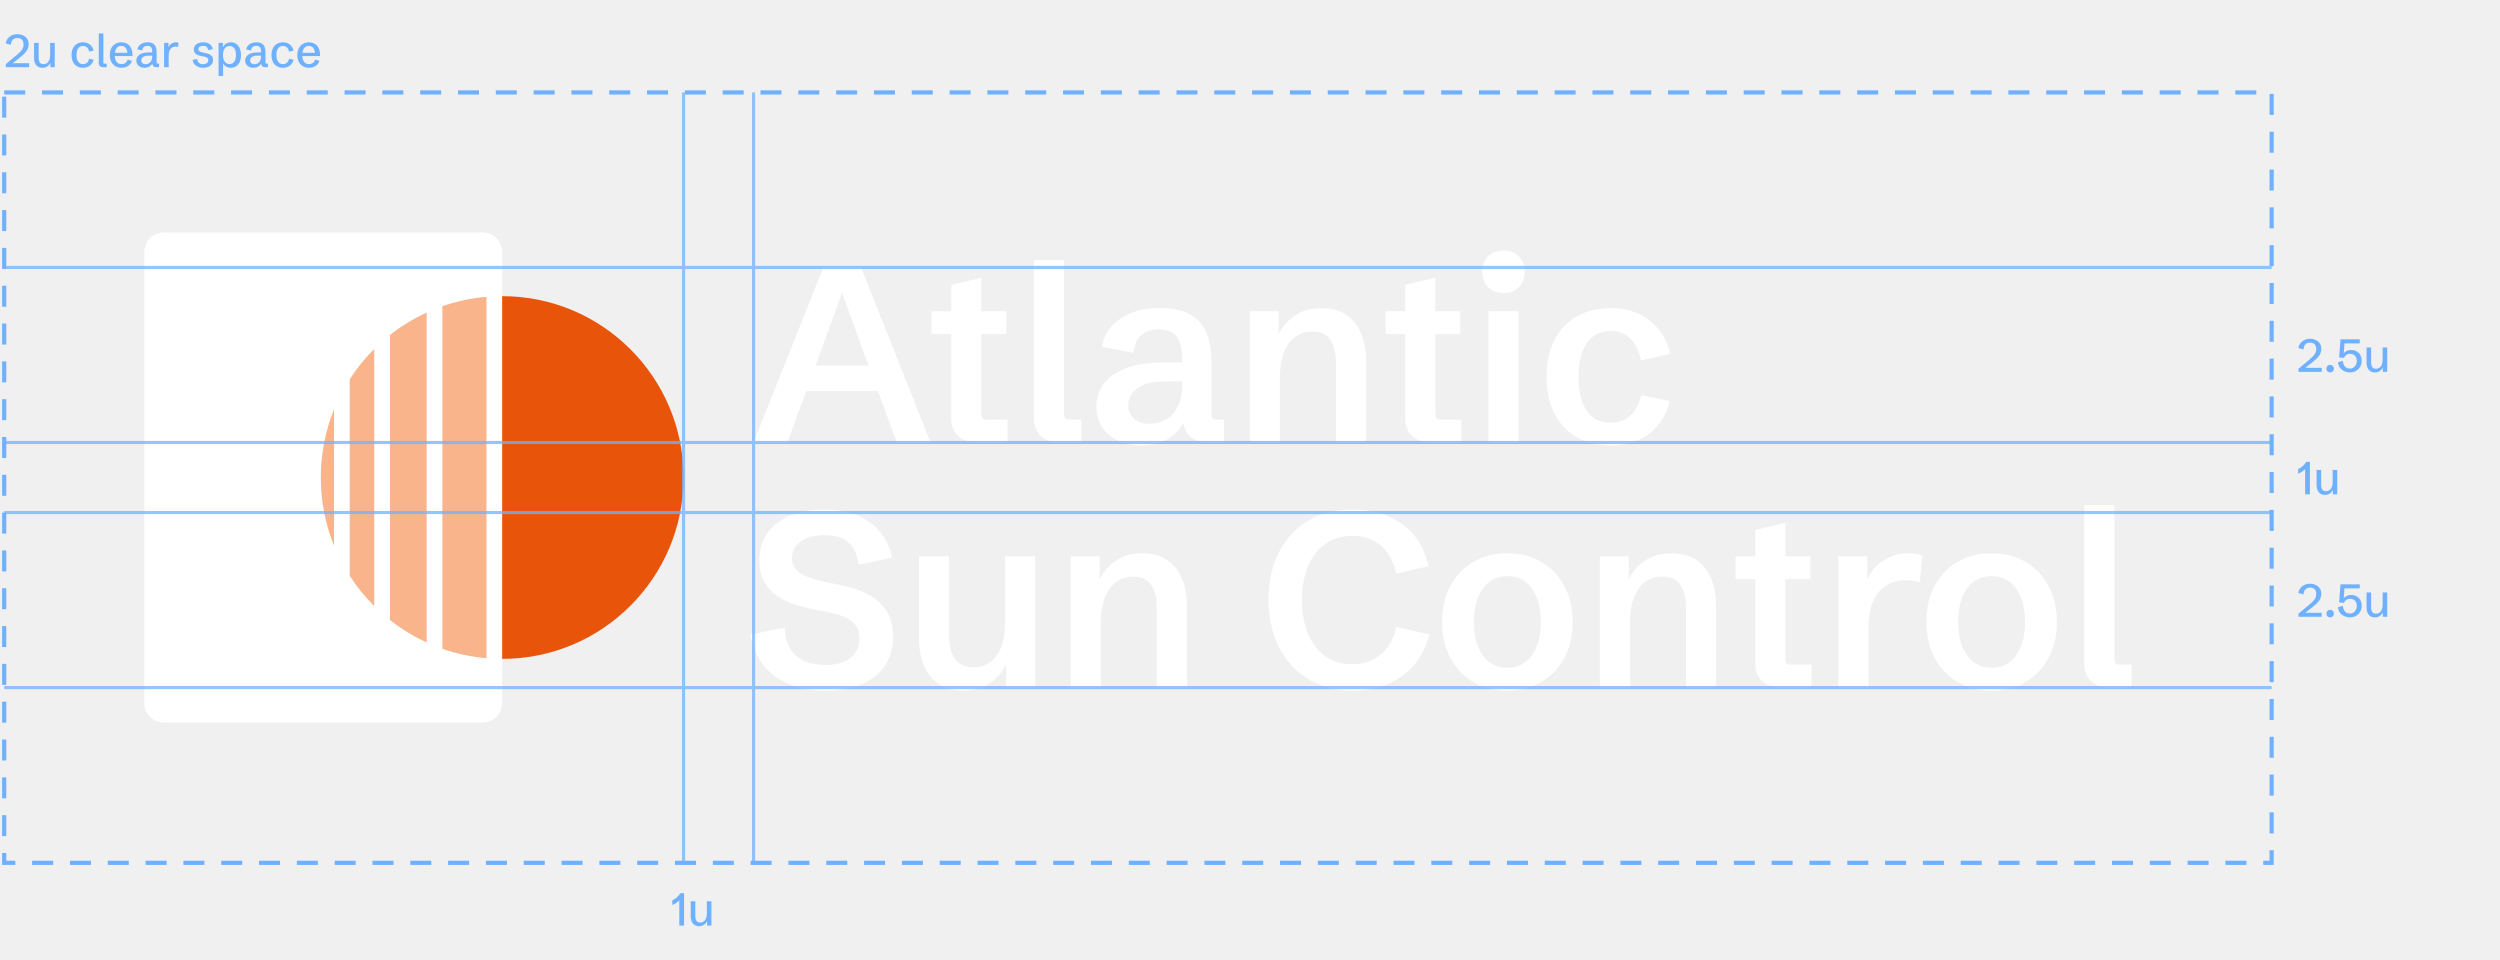
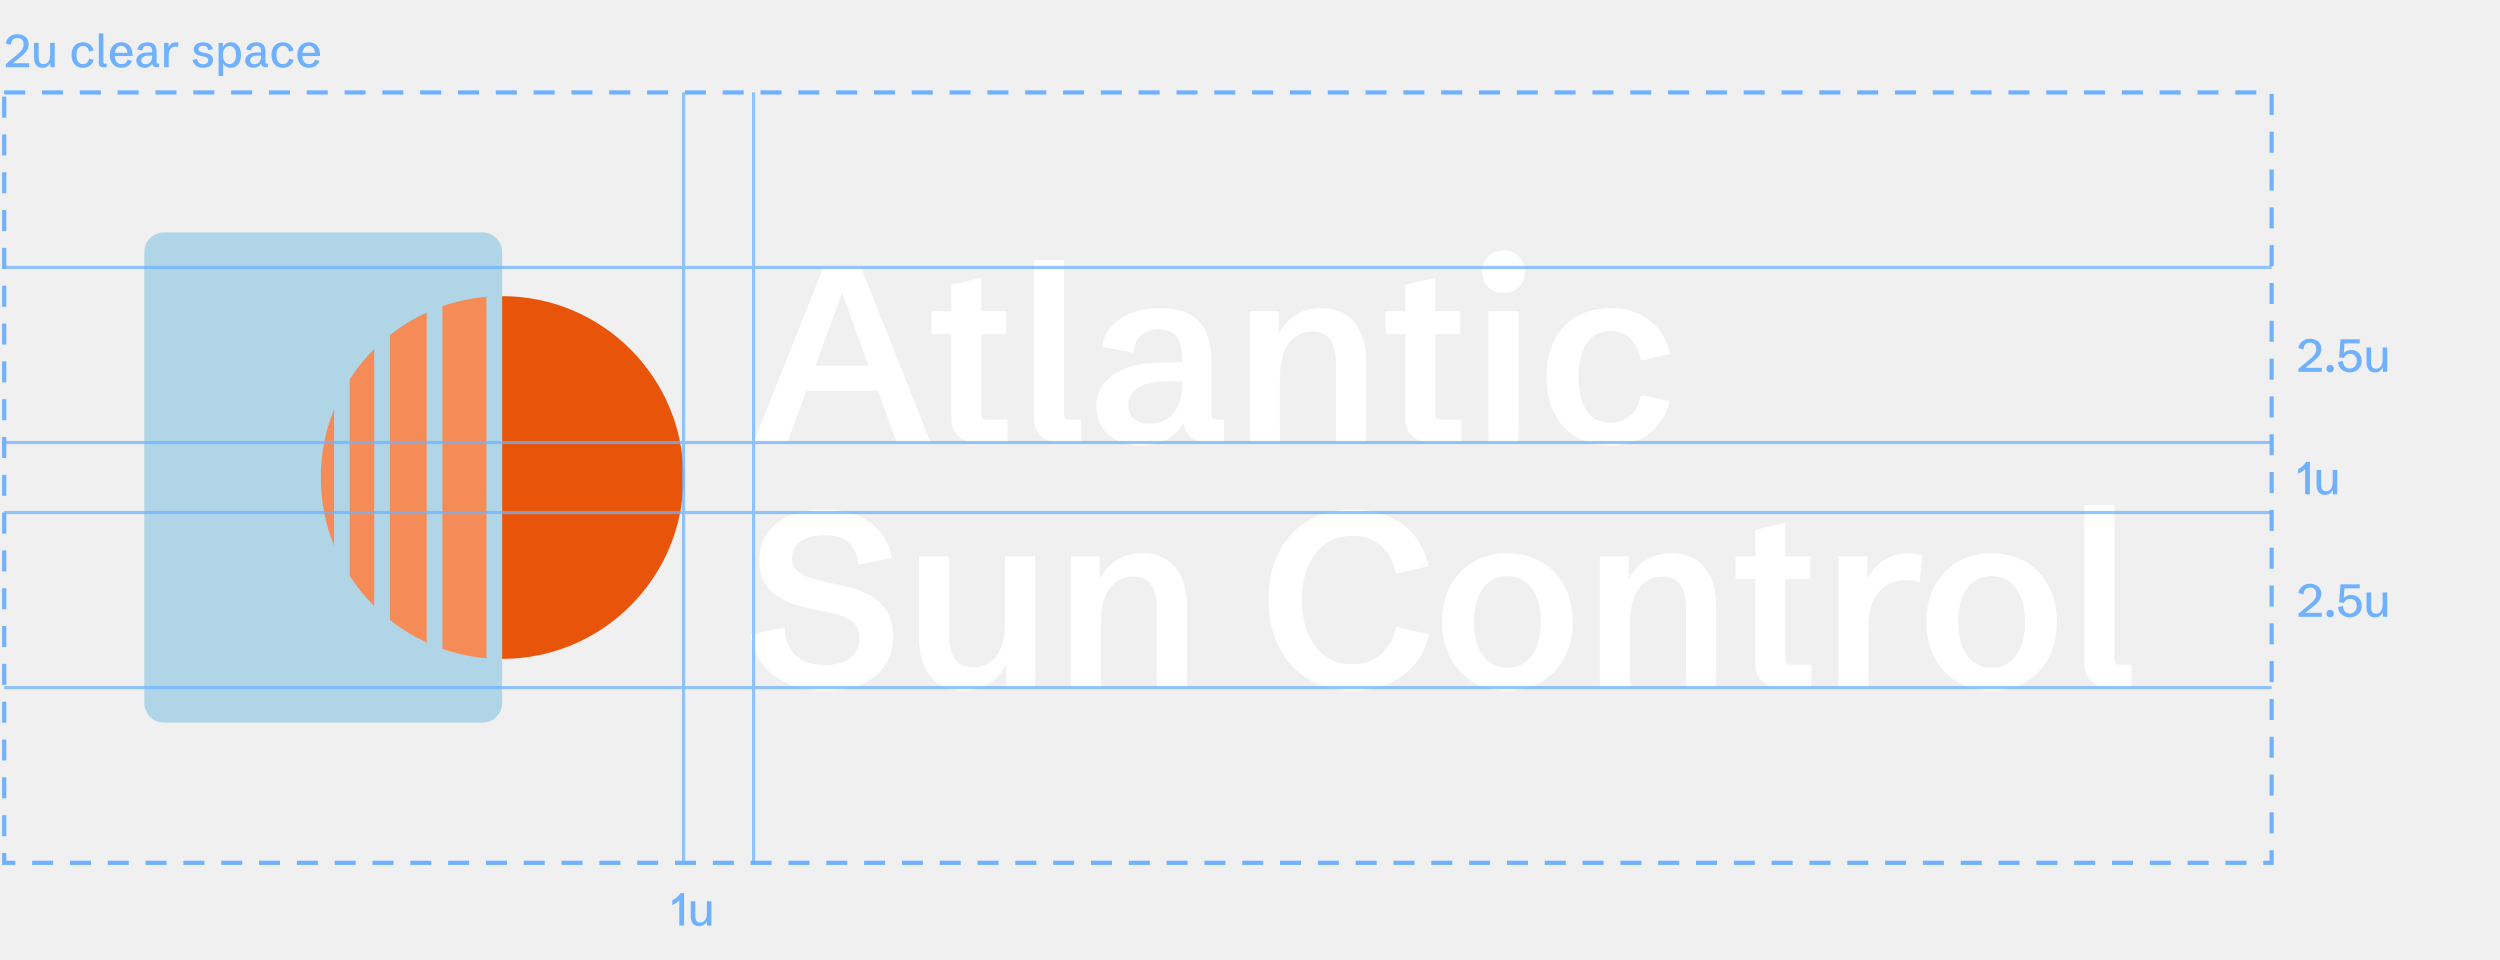
<svg xmlns="http://www.w3.org/2000/svg" width="1190.0" height="456.7" viewBox="-68.7 -127.3 1190.0 456.7" role="img" aria-label="Spacing of option 1">
  <path fill="#E8540A" d="M256.67 100C256.67 147.68 218.01 186.33 170.33 186.33C122.65 186.33 84 147.68 84 100C84 52.32 122.65 13.67 170.33 13.67C218.01 13.67 256.67 52.32 256.67 100Z" />
-   <path fill="#FFFFFF" d="M9.33 -16.67H161C166.15 -16.67 170.33 -12.49 170.33 -7.33V207.33C170.33 212.49 166.15 216.67 161 216.67H9.33C4.18 216.67 0 212.49 0 207.33V-7.33C0 -12.49 4.18 -16.67 9.33 -16.67Z" />
-   <path fill="#F9B48C" d="M162.87 186.01C155.57 185.39 148.53 183.86 141.87 181.53V18.47C148.53 16.14 155.57 14.61 162.87 13.99V186.01ZM134.4 178.52C128.13 175.65 122.26 172.04 116.9 167.82V32.18C122.26 27.96 128.13 24.35 134.4 21.48V178.52ZM109.43 161.19C105.05 156.83 101.14 152 97.77 146.79V53.21C101.14 48 105.05 43.17 109.43 38.81V161.19ZM90.3 67.56V132.44C86.24 122.42 84 111.47 84 100C84 88.53 86.24 77.58 90.3 67.56Z" />
+   <path fill="#AFD5E6" d="M9.33 -16.67H161C166.15 -16.67 170.33 -12.49 170.33 -7.33V207.33C170.33 212.49 166.15 216.67 161 216.67H9.33C4.18 216.67 0 212.49 0 207.33V-7.33C0 -12.49 4.18 -16.67 9.33 -16.67Z" />
+   <path fill="#F58B57" d="M162.87 186.01C155.57 185.39 148.53 183.86 141.87 181.53V18.47C148.53 16.14 155.57 14.61 162.87 13.99V186.01ZM134.4 178.52C128.13 175.65 122.26 172.04 116.9 167.82V32.18C122.26 27.96 128.13 24.35 134.4 21.48V178.52ZM109.43 161.19C105.05 156.83 101.14 152 97.77 146.79V53.21C101.14 48 105.05 43.17 109.43 38.81V161.19ZM90.3 67.56V132.44C86.24 122.42 84 111.47 84 100C84 88.53 86.24 77.58 90.3 67.56Z" />
  <g fill="#FFFFFF">
    <path transform="translate(289.25 83.33)" d="M0.75 0 33.97 -83.33H51.91L85.01 0H68.92L42.88 -71.18L16.84 0ZM20.54 -24.54V-36.63H65.1V-24.54ZM107.23 0Q101.56 0 98.21 -3.04Q94.85 -6.08 94.85 -11.4V-51.62H85.47V-62.5H94.85V-75.06L109.14 -78.41V-62.5H121.06V-51.62H109.14V-14.12Q109.14 -12.15 109.69 -11.52Q110.24 -10.88 112.04 -10.88H121.59V0ZM146.64 0Q140.91 0 137.56 -3.04Q134.2 -6.08 134.2 -11.4V-86.81H148.55V-14.12Q148.55 -12.15 149.1 -11.52Q149.65 -10.88 151.45 -10.88H156.71V0ZM185.42 1.45Q179.34 1.45 174.48 -0.75Q169.62 -2.95 166.78 -7.15Q163.95 -11.34 163.95 -17.19Q163.95 -23.5 167.62 -28.21Q171.3 -32.93 178.5 -35.53Q185.71 -38.14 196.35 -38.14H205.73L204.69 -36.75V-40.28Q204.69 -46.99 202.14 -50.41Q199.59 -53.82 193.69 -53.82Q188.08 -53.82 185.07 -50.87Q182.06 -47.92 181.6 -42.71L166.61 -45.54Q167.36 -50.69 170.8 -54.86Q174.25 -59.03 180.21 -61.52Q186.17 -64 194.56 -64Q202.55 -64 207.93 -61.28Q213.31 -58.56 216 -52.86Q218.69 -47.16 218.69 -38.14V-14.12Q218.69 -12.15 219.24 -11.52Q219.79 -10.88 221.59 -10.88H224.71V0H217.25Q211.57 0 208.39 -3.04Q205.21 -6.08 205.21 -11.4V-14.93L207.64 -14.24Q206.83 -11.75 205.27 -9.03Q203.7 -6.31 201.1 -3.94Q198.5 -1.56 194.65 -0.06Q190.8 1.45 185.42 1.45ZM189.35 -8.91Q193.69 -8.91 197.19 -10.97Q200.69 -13.02 202.75 -17.27Q204.8 -21.53 204.8 -28.01V-29.05H196.59Q189.81 -29.05 186 -27.29Q182.18 -25.52 180.61 -22.95Q179.05 -20.37 179.05 -17.82Q179.05 -15.62 180.06 -13.57Q181.08 -11.52 183.33 -10.21Q185.59 -8.91 189.35 -8.91ZM236.98 0V-62.5H250.69V-48.21L250.29 -50.75Q253.01 -56.66 258.28 -60.3Q263.54 -63.95 271.06 -63.95Q278.07 -63.95 282.78 -60.79Q287.5 -57.64 289.9 -51.94Q292.3 -46.24 292.3 -38.6V0H277.95V-37.62Q277.95 -44.68 275.38 -48.76Q272.8 -52.84 266.72 -52.84Q259.72 -52.84 255.5 -47.16Q251.27 -41.49 251.27 -30.21V0ZM323.32 0Q317.65 0 314.29 -3.04Q310.94 -6.08 310.94 -11.4V-51.62H301.56V-62.5H310.94V-75.06L325.23 -78.41V-62.5H337.15V-51.62H325.23V-14.12Q325.23 -12.15 325.78 -11.52Q326.33 -10.88 328.12 -10.88H337.67V0ZM350.58 0V-62.5H364.87V0ZM357.7 -71.12Q353.24 -71.12 350.41 -73.96Q347.57 -76.79 347.57 -81.25Q347.57 -85.76 350.41 -88.57Q353.24 -91.38 357.7 -91.38Q362.21 -91.38 365.02 -88.57Q367.82 -85.76 367.82 -81.25Q367.82 -76.79 365.02 -73.96Q362.21 -71.12 357.7 -71.12ZM408.91 1.45Q399.42 1.45 392.53 -2.55Q385.65 -6.54 381.92 -13.89Q378.18 -21.24 378.18 -31.25Q378.18 -41.32 381.92 -48.67Q385.65 -56.02 392.53 -59.98Q399.42 -63.95 408.85 -63.95Q415.74 -63.95 421.53 -61.46Q427.31 -58.97 431.37 -54.11Q435.42 -49.25 437.04 -42.19L423.15 -39.06Q421.76 -45.95 418.08 -49.51Q414.41 -53.07 408.8 -53.07Q401.16 -53.07 397.28 -47.16Q393.4 -41.26 393.4 -31.13Q393.4 -21.01 397.25 -15.22Q401.1 -9.43 408.8 -9.43Q414.29 -9.43 418 -12.73Q421.7 -16.03 423.26 -22.57L436.81 -19.68Q435.53 -14.35 432.87 -10.39Q430.21 -6.42 426.48 -3.79Q422.74 -1.16 418.29 0.14Q413.83 1.45 408.91 1.45Z" />
    <path transform="translate(285.49 200.00)" d="M38.83 1.45Q29.4 1.45 21.82 -1.53Q14.24 -4.51 9.35 -10.47Q4.46 -16.44 3.01 -25.23L19.27 -28.53Q19.68 -19.73 24.59 -15.25Q29.51 -10.76 38.43 -10.76Q44.16 -10.76 47.77 -12.41Q51.39 -14.06 53.15 -16.93Q54.92 -19.79 54.92 -23.44Q54.92 -28.76 51.36 -31.51Q47.8 -34.26 41.9 -35.47L32.52 -37.38Q28.7 -38.14 24.33 -39.5Q19.97 -40.86 16.09 -43.37Q12.21 -45.89 9.75 -50.09Q7.29 -54.28 7.29 -60.65Q7.29 -68.75 11.46 -74.1Q15.62 -79.46 22.63 -82.12Q29.63 -84.78 38.08 -84.78Q46.93 -84.78 53.65 -82.06Q60.36 -79.34 64.67 -74.22Q68.98 -69.1 70.43 -61.81L54.46 -58.51Q53.99 -62.91 52.17 -66.06Q50.35 -69.21 46.99 -70.89Q43.63 -72.57 38.25 -72.57Q33.68 -72.57 30.21 -71.3Q26.74 -70.02 24.77 -67.56Q22.8 -65.1 22.8 -61.57Q22.8 -57.12 26.56 -54.6Q30.32 -52.08 37.67 -50.52L47.22 -48.5Q53.18 -47.28 58.59 -44.59Q64 -41.9 67.45 -37.01Q70.89 -32.12 70.89 -24.19Q70.89 -15.97 66.87 -10.21Q62.85 -4.46 55.64 -1.5Q48.44 1.45 38.83 1.45ZM104.34 1.45Q97.4 1.45 92.68 -1.71Q87.96 -4.86 85.59 -10.59Q83.22 -16.32 83.22 -23.9V-62.5H97.51V-25.46Q97.51 -17.88 100.23 -13.77Q102.95 -9.66 109.26 -9.66Q113.43 -9.66 116.78 -11.83Q120.14 -14 122.16 -18.69Q124.19 -23.38 124.19 -30.96V-62.5H138.54V0H124.77V-14.7L125.17 -12.09Q122.51 -5.96 117.22 -2.26Q111.92 1.45 104.34 1.45ZM155.5 0V-62.5H169.21V-48.21L168.81 -50.75Q171.53 -56.66 176.79 -60.3Q182.06 -63.95 189.58 -63.95Q196.59 -63.95 201.3 -60.79Q206.02 -57.64 208.42 -51.94Q210.82 -46.24 210.82 -38.6V0H196.47V-37.62Q196.47 -44.68 193.89 -48.76Q191.32 -52.84 185.24 -52.84Q178.24 -52.84 174.02 -47.16Q169.79 -41.49 169.79 -30.21V0ZM289.93 1.45Q277.72 1.45 268.66 -3.99Q259.61 -9.43 254.63 -19.21Q249.65 -28.99 249.65 -41.96Q249.65 -54.63 254.48 -64.27Q259.32 -73.9 268.34 -79.34Q277.37 -84.78 289.81 -84.78Q303.36 -84.78 313.05 -77.95Q322.74 -71.12 325.81 -57.81L310.42 -54.22Q308.39 -63.31 302.92 -67.77Q297.45 -72.22 289.7 -72.22Q282.06 -72.22 276.65 -68.37Q271.24 -64.53 268.37 -57.67Q265.51 -50.81 265.51 -41.72Q265.51 -32.52 268.43 -25.61Q271.35 -18.69 276.71 -14.9Q282.06 -11.11 289.41 -11.11Q297.4 -11.11 303.01 -15.77Q308.62 -20.43 310.42 -28.88L326.22 -25.35Q322.8 -12.38 313.14 -5.47Q303.47 1.45 289.93 1.45ZM363.32 1.45Q354.12 1.45 347.09 -2.69Q340.06 -6.83 336.15 -14.21Q332.25 -21.59 332.25 -31.25Q332.25 -40.91 336.15 -48.29Q340.06 -55.67 347.09 -59.81Q354.12 -63.95 363.32 -63.95Q372.52 -63.95 379.53 -59.81Q386.53 -55.67 390.46 -48.29Q394.4 -40.91 394.4 -31.25Q394.4 -21.59 390.46 -14.21Q386.53 -6.83 379.5 -2.69Q372.47 1.45 363.32 1.45ZM363.32 -9.43Q370.67 -9.43 374.96 -15.31Q379.24 -21.18 379.24 -31.25Q379.24 -41.38 374.96 -47.22Q370.67 -53.07 363.32 -53.07Q355.92 -53.07 351.66 -47.22Q347.41 -41.38 347.41 -31.25Q347.41 -21.18 351.66 -15.31Q355.92 -9.43 363.32 -9.43ZM407.36 0V-62.5H421.08V-48.21L420.67 -50.75Q423.39 -56.66 428.66 -60.3Q433.93 -63.95 441.45 -63.95Q448.45 -63.95 453.17 -60.79Q457.88 -57.64 460.29 -51.94Q462.69 -46.24 462.69 -38.6V0H448.34V-37.62Q448.34 -44.68 445.76 -48.76Q443.18 -52.84 437.11 -52.84Q430.11 -52.84 425.88 -47.16Q421.66 -41.49 421.66 -30.21V0ZM493.71 0Q488.03 0 484.68 -3.04Q481.32 -6.08 481.32 -11.4V-51.62H471.95V-62.5H481.32V-75.06L495.62 -78.41V-62.5H507.54V-51.62H495.62V-14.12Q495.62 -12.15 496.17 -11.52Q496.71 -10.88 498.51 -10.88H508.06V0ZM520.9 0V-62.5H534.62V-48.73L534.1 -50.46Q536.99 -57.23 542.43 -60.59Q547.87 -63.95 554.01 -63.95Q555.74 -63.95 557.51 -63.66Q559.27 -63.37 560.89 -62.67L559.62 -50.12Q556.09 -51.16 552.73 -51.16Q550.24 -51.16 547.21 -50.26Q544.17 -49.36 541.45 -46.93Q538.73 -44.5 536.96 -39.96Q535.2 -35.42 535.2 -28.18V0ZM593.82 1.45Q584.62 1.45 577.59 -2.69Q570.55 -6.83 566.65 -14.21Q562.74 -21.59 562.74 -31.25Q562.74 -40.91 566.65 -48.29Q570.55 -55.67 577.59 -59.81Q584.62 -63.95 593.82 -63.95Q603.02 -63.95 610.02 -59.81Q617.02 -55.67 620.96 -48.29Q624.89 -40.91 624.89 -31.25Q624.89 -21.59 620.96 -14.21Q617.02 -6.83 609.99 -2.69Q602.96 1.45 593.82 1.45ZM593.82 -9.43Q601.17 -9.43 605.45 -15.31Q609.73 -21.18 609.73 -31.25Q609.73 -41.38 605.45 -47.22Q601.17 -53.07 593.82 -53.07Q586.41 -53.07 582.16 -47.22Q577.9 -41.38 577.9 -31.25Q577.9 -21.18 582.16 -15.31Q586.41 -9.43 593.82 -9.43ZM650.36 0Q644.63 0 641.27 -3.04Q637.92 -6.08 637.92 -11.4V-86.81H652.27V-14.12Q652.27 -12.15 652.82 -11.52Q653.37 -10.88 655.16 -10.88H660.43V0Z" />
  </g>
  <g fill="none" stroke="#6FB1FF" stroke-width="1.5" opacity=".75">
    <path d="M-66.7 0.00H1012.6" />
    <path d="M-66.7 83.33H1012.6" />
    <path d="M-66.7 116.67H1012.6" />
    <path d="M-66.7 200.00H1012.6" />
    <path d="M256.67 -83.3V283.3" />
    <path d="M290.00 -83.3V283.3" />
  </g>
  <rect x="-66.7" y="-83.3" width="1079.3" height="366.7" fill="none" stroke="#6FB1FF" stroke-width="2" stroke-dasharray="10 8" />
  <path fill="#6FB1FF" transform="translate(1024.6 49.7)" d="M0.75 0V-1.46L6.21 -6.04Q7.26 -6.93 7.93 -7.66Q8.59 -8.4 8.91 -9.16Q9.22 -9.93 9.22 -10.85Q9.22 -11.88 8.87 -12.56Q8.52 -13.23 7.86 -13.57Q7.21 -13.9 6.28 -13.9Q5.18 -13.9 4.51 -13.45Q3.83 -13.01 3.52 -12.27Q3.2 -11.53 3.15 -10.63L0.73 -11.35Q0.83 -12.42 1.54 -13.43Q2.25 -14.44 3.46 -15.09Q4.67 -15.74 6.28 -15.74Q7.21 -15.74 8.15 -15.47Q9.09 -15.21 9.88 -14.65Q10.67 -14.08 11.15 -13.17Q11.63 -12.26 11.63 -10.97Q11.63 -9.14 10.6 -7.68Q9.56 -6.22 7.69 -4.78L3.59 -1.57L2.4 -1.92H11.85V0ZM15.86 0.27Q15.08 0.27 14.57 -0.24Q14.06 -0.75 14.06 -1.53Q14.06 -2.3 14.57 -2.81Q15.08 -3.32 15.86 -3.32Q16.62 -3.32 17.13 -2.81Q17.64 -2.3 17.64 -1.53Q17.64 -0.75 17.13 -0.24Q16.62 0.27 15.86 0.27ZM25.28 0.27Q23.89 0.27 22.63 -0.29Q21.38 -0.85 20.54 -1.92Q19.71 -3 19.57 -4.57L21.92 -5.2Q22.02 -3.64 22.84 -2.6Q23.67 -1.57 25.24 -1.57Q26.23 -1.57 26.97 -2.04Q27.7 -2.5 28.12 -3.33Q28.53 -4.16 28.53 -5.22Q28.53 -6.82 27.62 -7.7Q26.71 -8.57 25.3 -8.57Q24.12 -8.57 23.43 -7.99Q22.74 -7.4 22.4 -6.64L20.12 -6.85L20.78 -15.47H29.95V-13.55H22.67L22.27 -8.01L21.75 -8.12Q22.34 -9.11 23.38 -9.75Q24.42 -10.39 25.87 -10.39Q27.35 -10.39 28.48 -9.74Q29.61 -9.09 30.24 -7.94Q30.87 -6.79 30.87 -5.3Q30.87 -3.58 30.09 -2.33Q29.32 -1.07 28.04 -0.4Q26.77 0.27 25.28 0.27ZM37.12 0.27Q35.88 0.27 34.99 -0.3Q34.11 -0.87 33.64 -1.91Q33.17 -2.94 33.17 -4.36V-11.6H35.35V-4.57Q35.35 -3.15 35.88 -2.31Q36.41 -1.48 37.69 -1.48Q38.62 -1.48 39.32 -1.96Q40.03 -2.44 40.43 -3.43Q40.83 -4.42 40.83 -5.93V-11.6H43.01V0H40.94V-2.73L41.01 -2.26Q40.54 -1.15 39.55 -0.44Q38.55 0.27 37.12 0.27Z" />
  <path fill="#6FB1FF" transform="translate(1024.6 108.0)" d="M3.95 0V-11.98Q3.08 -11.2 2.33 -10.69Q1.57 -10.18 0.62 -9.84V-12.05Q1.15 -12.29 1.72 -12.64Q2.29 -12.99 2.98 -13.65Q3.67 -14.32 4.54 -15.47H6.22V0ZM13.34 0.27Q12.1 0.27 11.21 -0.3Q10.32 -0.87 9.86 -1.91Q9.39 -2.94 9.39 -4.36V-11.6H11.57V-4.57Q11.57 -3.15 12.1 -2.31Q12.62 -1.48 13.91 -1.48Q14.83 -1.48 15.54 -1.96Q16.24 -2.44 16.65 -3.43Q17.05 -4.42 17.05 -5.93V-11.6H19.23V0H17.16V-2.73L17.23 -2.26Q16.76 -1.15 15.76 -0.44Q14.77 0.27 13.34 0.27Z" />
  <path fill="#6FB1FF" transform="translate(1024.6 166.3)" d="M0.75 0V-1.46L6.21 -6.04Q7.26 -6.93 7.93 -7.66Q8.59 -8.4 8.91 -9.16Q9.22 -9.93 9.22 -10.85Q9.22 -11.88 8.87 -12.56Q8.52 -13.23 7.86 -13.57Q7.21 -13.9 6.28 -13.9Q5.18 -13.9 4.51 -13.45Q3.83 -13.01 3.52 -12.27Q3.2 -11.53 3.15 -10.63L0.73 -11.35Q0.83 -12.42 1.54 -13.43Q2.25 -14.44 3.46 -15.09Q4.67 -15.74 6.28 -15.74Q7.21 -15.74 8.15 -15.47Q9.09 -15.21 9.88 -14.65Q10.67 -14.08 11.15 -13.17Q11.63 -12.26 11.63 -10.97Q11.63 -9.14 10.6 -7.68Q9.56 -6.22 7.69 -4.78L3.59 -1.57L2.4 -1.92H11.85V0ZM15.86 0.27Q15.08 0.27 14.57 -0.24Q14.06 -0.75 14.06 -1.53Q14.06 -2.3 14.57 -2.81Q15.08 -3.32 15.86 -3.32Q16.62 -3.32 17.13 -2.81Q17.64 -2.3 17.64 -1.53Q17.64 -0.75 17.13 -0.24Q16.62 0.27 15.86 0.27ZM25.28 0.27Q23.89 0.27 22.63 -0.29Q21.38 -0.85 20.54 -1.92Q19.71 -3 19.57 -4.57L21.92 -5.2Q22.02 -3.64 22.84 -2.6Q23.67 -1.57 25.24 -1.57Q26.23 -1.57 26.97 -2.04Q27.7 -2.5 28.12 -3.33Q28.53 -4.16 28.53 -5.22Q28.53 -6.82 27.62 -7.7Q26.71 -8.57 25.3 -8.57Q24.12 -8.57 23.43 -7.99Q22.74 -7.4 22.4 -6.64L20.12 -6.85L20.78 -15.47H29.95V-13.55H22.67L22.27 -8.01L21.75 -8.12Q22.34 -9.11 23.38 -9.75Q24.42 -10.39 25.87 -10.39Q27.35 -10.39 28.48 -9.74Q29.61 -9.09 30.24 -7.94Q30.87 -6.79 30.87 -5.3Q30.87 -3.58 30.09 -2.33Q29.32 -1.07 28.04 -0.4Q26.77 0.27 25.28 0.27ZM37.12 0.27Q35.88 0.27 34.99 -0.3Q34.11 -0.87 33.64 -1.91Q33.17 -2.94 33.17 -4.36V-11.6H35.35V-4.57Q35.35 -3.15 35.88 -2.31Q36.41 -1.48 37.69 -1.48Q38.62 -1.48 39.32 -1.96Q40.03 -2.44 40.43 -3.43Q40.83 -4.42 40.83 -5.93V-11.6H43.01V0H40.94V-2.73L41.01 -2.26Q40.54 -1.15 39.55 -0.44Q38.55 0.27 37.12 0.27Z" />
  <path fill="#6FB1FF" transform="translate(250.7 313.3)" d="M3.95 0V-11.98Q3.08 -11.2 2.33 -10.69Q1.57 -10.18 0.62 -9.84V-12.05Q1.15 -12.29 1.72 -12.64Q2.29 -12.99 2.98 -13.65Q3.67 -14.32 4.54 -15.47H6.22V0ZM13.34 0.27Q12.1 0.27 11.21 -0.3Q10.32 -0.87 9.86 -1.91Q9.39 -2.94 9.39 -4.36V-11.6H11.57V-4.57Q11.57 -3.15 12.1 -2.31Q12.62 -1.48 13.91 -1.48Q14.83 -1.48 15.54 -1.96Q16.24 -2.44 16.65 -3.43Q17.05 -4.42 17.05 -5.93V-11.6H19.23V0H17.16V-2.73L17.23 -2.26Q16.76 -1.15 15.76 -0.44Q14.77 0.27 13.34 0.27Z" />
  <path fill="#6FB1FF" transform="translate(-66.7 -95.3)" d="M0.75 0V-1.46L6.21 -6.04Q7.26 -6.93 7.93 -7.66Q8.59 -8.4 8.91 -9.16Q9.22 -9.93 9.22 -10.85Q9.22 -11.88 8.87 -12.56Q8.52 -13.23 7.86 -13.57Q7.21 -13.9 6.28 -13.9Q5.18 -13.9 4.51 -13.45Q3.83 -13.01 3.52 -12.27Q3.2 -11.53 3.15 -10.63L0.73 -11.35Q0.83 -12.42 1.54 -13.43Q2.25 -14.44 3.46 -15.09Q4.67 -15.74 6.28 -15.74Q7.21 -15.74 8.15 -15.47Q9.09 -15.21 9.88 -14.65Q10.67 -14.08 11.15 -13.17Q11.63 -12.26 11.63 -10.97Q11.63 -9.14 10.6 -7.68Q9.56 -6.22 7.69 -4.78L3.59 -1.57L2.4 -1.92H11.85V0ZM18.17 0.27Q16.92 0.27 16.03 -0.3Q15.15 -0.87 14.68 -1.91Q14.21 -2.94 14.21 -4.36V-11.6H16.39V-4.57Q16.39 -3.15 16.92 -2.31Q17.45 -1.48 18.73 -1.48Q19.66 -1.48 20.36 -1.96Q21.07 -2.44 21.47 -3.43Q21.87 -4.42 21.87 -5.93V-11.6H24.05V0H21.98V-2.73L22.05 -2.26Q21.58 -1.15 20.59 -0.44Q19.59 0.27 18.17 0.27ZM37.55 0.27Q35.87 0.27 34.63 -0.47Q33.4 -1.21 32.73 -2.58Q32.07 -3.94 32.07 -5.8Q32.07 -7.67 32.73 -9.03Q33.4 -10.39 34.63 -11.13Q35.86 -11.87 37.54 -11.87Q38.81 -11.87 39.83 -11.41Q40.85 -10.95 41.57 -10.07Q42.28 -9.2 42.59 -7.95L40.43 -7.42Q40.14 -8.74 39.41 -9.44Q38.67 -10.13 37.54 -10.13Q36.02 -10.13 35.22 -8.99Q34.42 -7.84 34.42 -5.79Q34.42 -3.74 35.22 -2.6Q36.02 -1.47 37.54 -1.47Q38.66 -1.47 39.4 -2.13Q40.13 -2.79 40.43 -4.07L42.56 -3.56Q42.31 -2.62 41.84 -1.91Q41.37 -1.2 40.72 -0.72Q40.07 -0.24 39.27 0.02Q38.47 0.27 37.55 0.27ZM46.99 0Q46.14 0 45.57 -0.5Q45.01 -1.01 45.01 -1.84V-16.11H47.2V-2.32Q47.2 -1.97 47.3 -1.85Q47.41 -1.73 47.74 -1.73H48.8V0ZM55.83 0.27Q54.15 0.27 52.91 -0.48Q51.66 -1.22 50.97 -2.58Q50.27 -3.94 50.27 -5.8Q50.27 -7.66 50.96 -9.02Q51.65 -10.38 52.88 -11.12Q54.12 -11.87 55.76 -11.87Q56.7 -11.87 57.64 -11.57Q58.59 -11.28 59.37 -10.55Q60.16 -9.82 60.63 -8.55Q61.1 -7.27 61.1 -5.32H51.68V-6.88H59.19L58.72 -6.23Q58.66 -7.65 58.25 -8.51Q57.84 -9.38 57.18 -9.77Q56.51 -10.16 55.72 -10.16Q54.74 -10.16 54.05 -9.64Q53.36 -9.12 52.99 -8.14Q52.63 -7.17 52.63 -5.78Q52.63 -3.74 53.45 -2.6Q54.27 -1.47 55.82 -1.47Q56.91 -1.47 57.66 -2.02Q58.42 -2.58 58.78 -3.64L60.85 -3.01Q60.44 -1.94 59.71 -1.21Q58.97 -0.48 57.99 -0.11Q57 0.27 55.83 0.27ZM66.77 0.26Q65.62 0.26 64.75 -0.17Q63.87 -0.6 63.38 -1.38Q62.9 -2.15 62.9 -3.17Q62.9 -4.28 63.54 -5.15Q64.18 -6.03 65.49 -6.54Q66.79 -7.05 68.78 -7.05H70.64L70.45 -6.83V-7.48Q70.45 -8.8 69.93 -9.5Q69.41 -10.19 68.19 -10.19Q67.03 -10.19 66.41 -9.6Q65.8 -9 65.74 -7.97L63.38 -8.46Q63.5 -9.4 64.12 -10.17Q64.74 -10.95 65.81 -11.41Q66.88 -11.87 68.33 -11.87Q69.77 -11.87 70.71 -11.35Q71.64 -10.83 72.1 -9.8Q72.55 -8.78 72.55 -7.25V-2.32Q72.55 -1.97 72.65 -1.85Q72.76 -1.73 73.09 -1.73H73.71V0H72.46Q71.59 0 71.05 -0.5Q70.51 -1.01 70.51 -1.84V-2.58L70.86 -2.52Q70.69 -2.06 70.39 -1.58Q70.08 -1.1 69.59 -0.68Q69.1 -0.26 68.41 0Q67.71 0.26 66.77 0.26ZM67.32 -1.43Q68.17 -1.43 68.88 -1.84Q69.6 -2.26 70.03 -3.13Q70.46 -4 70.46 -5.37V-5.51H68.77Q67.42 -5.51 66.64 -5.16Q65.87 -4.8 65.55 -4.28Q65.24 -3.76 65.24 -3.25Q65.24 -2.76 65.46 -2.35Q65.68 -1.93 66.14 -1.68Q66.6 -1.43 67.32 -1.43ZM76.11 0V-11.6H78.18V-9.1L78.11 -9.4Q78.63 -10.62 79.66 -11.25Q80.68 -11.87 81.78 -11.87Q82.09 -11.87 82.4 -11.82Q82.71 -11.76 82.99 -11.63L82.75 -9.65Q82.13 -9.84 81.53 -9.84Q81.12 -9.84 80.57 -9.68Q80.02 -9.53 79.5 -9.09Q78.99 -8.65 78.64 -7.79Q78.29 -6.94 78.29 -5.55V0ZM94.72 0.27Q93.45 0.27 92.38 -0.14Q91.32 -0.55 90.62 -1.38Q89.91 -2.21 89.69 -3.51L91.86 -3.93Q91.96 -2.67 92.72 -2.05Q93.48 -1.43 94.66 -1.43Q95.84 -1.43 96.5 -1.99Q97.16 -2.56 97.16 -3.35Q97.16 -4.04 96.69 -4.46Q96.21 -4.88 95.23 -5.05L93.92 -5.3Q93.34 -5.39 92.7 -5.58Q92.06 -5.77 91.51 -6.11Q90.95 -6.46 90.6 -7.03Q90.26 -7.59 90.26 -8.46Q90.26 -9.61 90.86 -10.36Q91.46 -11.11 92.47 -11.49Q93.49 -11.87 94.7 -11.87Q95.96 -11.87 96.93 -11.48Q97.89 -11.1 98.51 -10.37Q99.13 -9.65 99.32 -8.6L97.09 -8.15Q97.01 -8.75 96.75 -9.21Q96.5 -9.67 96 -9.93Q95.51 -10.18 94.7 -10.18Q93.76 -10.18 93.1 -9.79Q92.44 -9.4 92.44 -8.63Q92.44 -8.17 92.69 -7.86Q92.94 -7.54 93.42 -7.34Q93.91 -7.14 94.62 -6.99L95.98 -6.71Q96.89 -6.54 97.67 -6.18Q98.45 -5.82 98.93 -5.17Q99.41 -4.52 99.41 -3.46Q99.41 -2.29 98.81 -1.45Q98.21 -0.61 97.15 -0.17Q96.1 0.27 94.72 0.27ZM102.04 4.19V-11.6H104.1V-9.21L104.05 -9.38Q104.55 -10.65 105.63 -11.26Q106.7 -11.87 107.94 -11.87Q109.37 -11.87 110.44 -11.13Q111.51 -10.39 112.11 -9.02Q112.71 -7.66 112.71 -5.79Q112.71 -3.91 112.11 -2.55Q111.5 -1.19 110.43 -0.46Q109.36 0.27 107.93 0.27Q106.75 0.27 105.66 -0.31Q104.58 -0.89 103.98 -2.23L104.19 -2.31V4.19ZM107.25 -1.49Q108.62 -1.49 109.48 -2.62Q110.34 -3.75 110.34 -5.83Q110.34 -7.86 109.51 -8.99Q108.68 -10.12 107.27 -10.12Q106.42 -10.12 105.71 -9.66Q104.99 -9.21 104.57 -8.26Q104.15 -7.32 104.15 -5.83Q104.15 -3.63 105.05 -2.56Q105.96 -1.49 107.25 -1.49ZM118.58 0.26Q117.43 0.26 116.56 -0.17Q115.68 -0.6 115.19 -1.38Q114.71 -2.15 114.71 -3.17Q114.71 -4.28 115.35 -5.15Q115.99 -6.03 117.3 -6.54Q118.6 -7.05 120.59 -7.05H122.45L122.26 -6.83V-7.48Q122.26 -8.8 121.74 -9.5Q121.21 -10.19 120 -10.19Q118.84 -10.19 118.22 -9.6Q117.61 -9 117.55 -7.97L115.19 -8.46Q115.31 -9.4 115.93 -10.17Q116.55 -10.95 117.62 -11.41Q118.69 -11.87 120.14 -11.87Q121.58 -11.87 122.51 -11.35Q123.45 -10.83 123.91 -9.8Q124.36 -8.78 124.36 -7.25V-2.32Q124.36 -1.97 124.46 -1.85Q124.57 -1.73 124.9 -1.73H125.52V0H124.27Q123.4 0 122.86 -0.5Q122.32 -1.01 122.32 -1.84V-2.58L122.67 -2.52Q122.5 -2.06 122.2 -1.58Q121.89 -1.1 121.4 -0.68Q120.91 -0.26 120.22 0Q119.52 0.26 118.58 0.26ZM119.13 -1.43Q119.98 -1.43 120.69 -1.84Q121.41 -2.26 121.84 -3.13Q122.27 -4 122.27 -5.37V-5.51H120.58Q119.23 -5.51 118.45 -5.16Q117.68 -4.8 117.36 -4.28Q117.05 -3.76 117.05 -3.25Q117.05 -2.76 117.27 -2.35Q117.49 -1.93 117.95 -1.68Q118.41 -1.43 119.13 -1.43ZM132.72 0.27Q131.03 0.27 129.8 -0.47Q128.56 -1.21 127.9 -2.58Q127.23 -3.94 127.23 -5.8Q127.23 -7.67 127.9 -9.03Q128.56 -10.39 129.79 -11.13Q131.02 -11.87 132.71 -11.87Q133.98 -11.87 135 -11.41Q136.02 -10.95 136.73 -10.07Q137.45 -9.2 137.76 -7.95L135.6 -7.42Q135.31 -8.74 134.57 -9.44Q133.84 -10.13 132.71 -10.13Q131.18 -10.13 130.38 -8.99Q129.58 -7.84 129.58 -5.79Q129.58 -3.74 130.38 -2.6Q131.18 -1.47 132.71 -1.47Q133.83 -1.47 134.56 -2.13Q135.3 -2.79 135.6 -4.07L137.73 -3.56Q137.48 -2.62 137.01 -1.91Q136.53 -1.2 135.88 -0.72Q135.23 -0.24 134.43 0.02Q133.63 0.27 132.72 0.27ZM145.09 0.27Q143.42 0.27 142.17 -0.48Q140.93 -1.22 140.23 -2.58Q139.54 -3.94 139.54 -5.8Q139.54 -7.66 140.23 -9.02Q140.92 -10.38 142.15 -11.12Q143.39 -11.87 145.03 -11.87Q145.96 -11.87 146.91 -11.57Q147.86 -11.28 148.64 -10.55Q149.42 -9.82 149.9 -8.55Q150.37 -7.27 150.37 -5.32H140.95V-6.88H148.46L147.98 -6.23Q147.93 -7.65 147.52 -8.51Q147.1 -9.38 146.44 -9.77Q145.78 -10.16 144.99 -10.16Q144.01 -10.16 143.32 -9.64Q142.62 -9.12 142.26 -8.14Q141.89 -7.17 141.89 -5.78Q141.89 -3.74 142.72 -2.6Q143.54 -1.47 145.08 -1.47Q146.18 -1.47 146.93 -2.02Q147.68 -2.58 148.05 -3.64L150.12 -3.01Q149.7 -1.94 148.97 -1.21Q148.24 -0.48 147.25 -0.11Q146.27 0.27 145.09 0.27Z" />
</svg>
